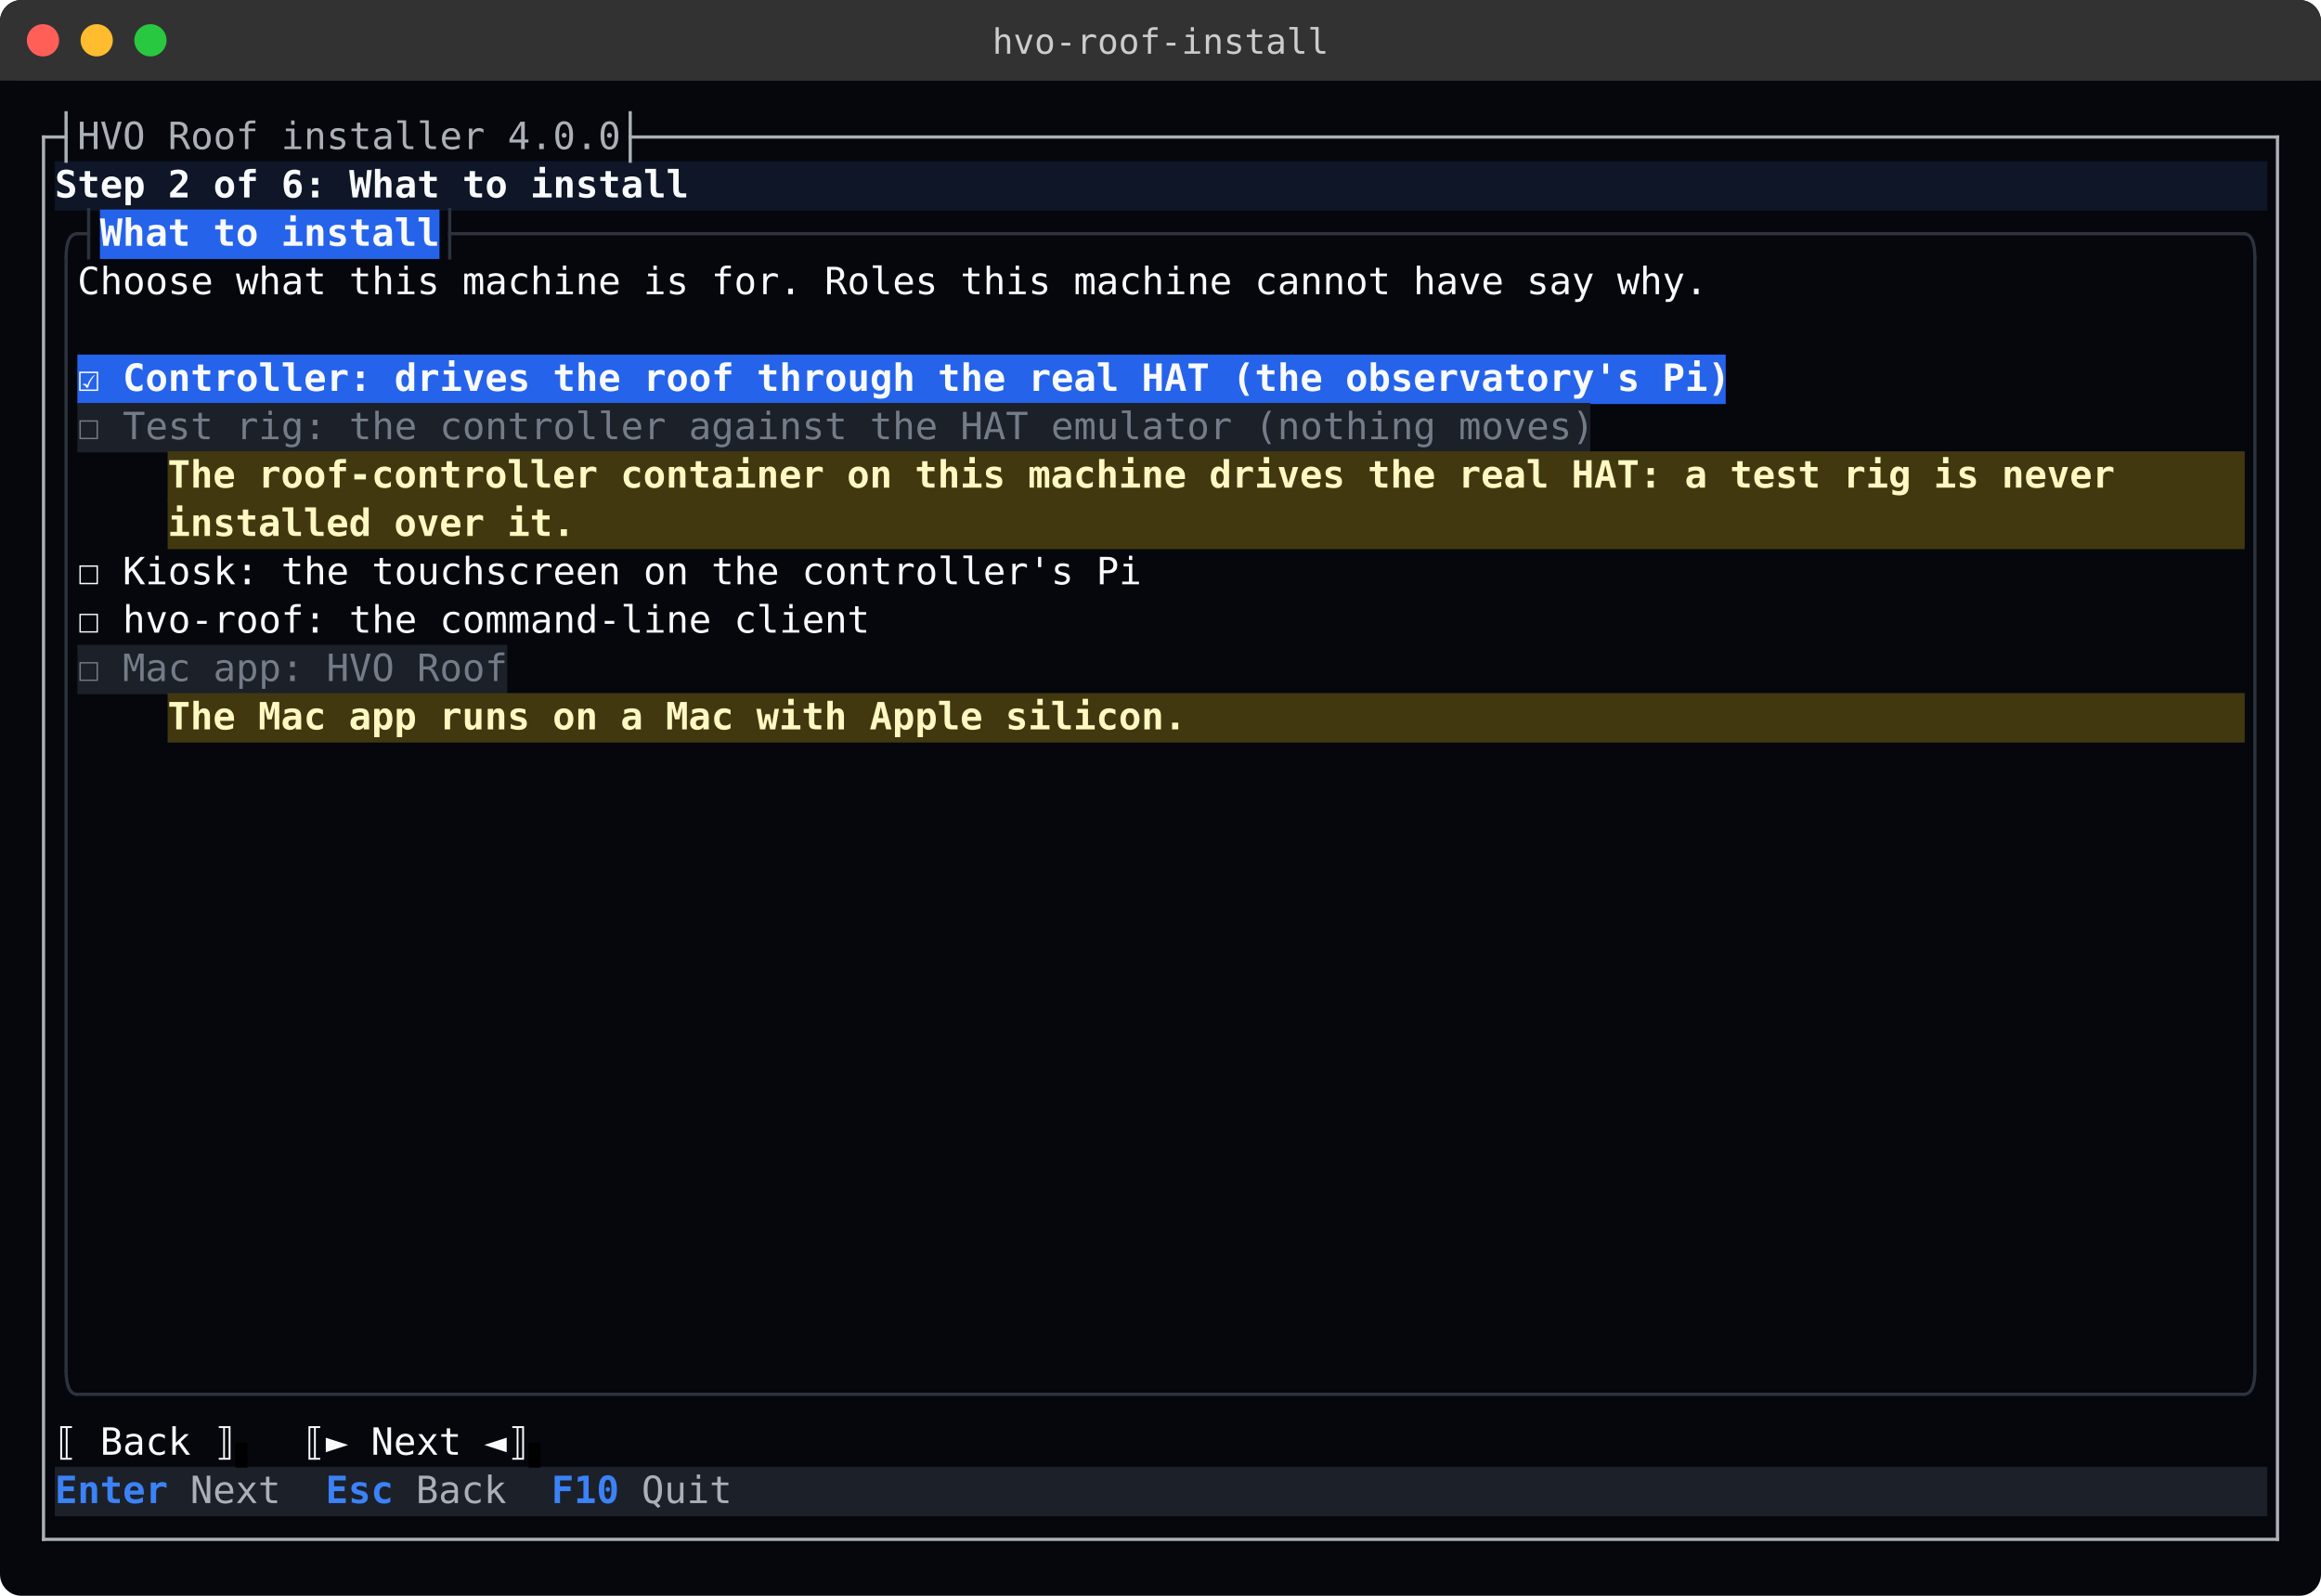
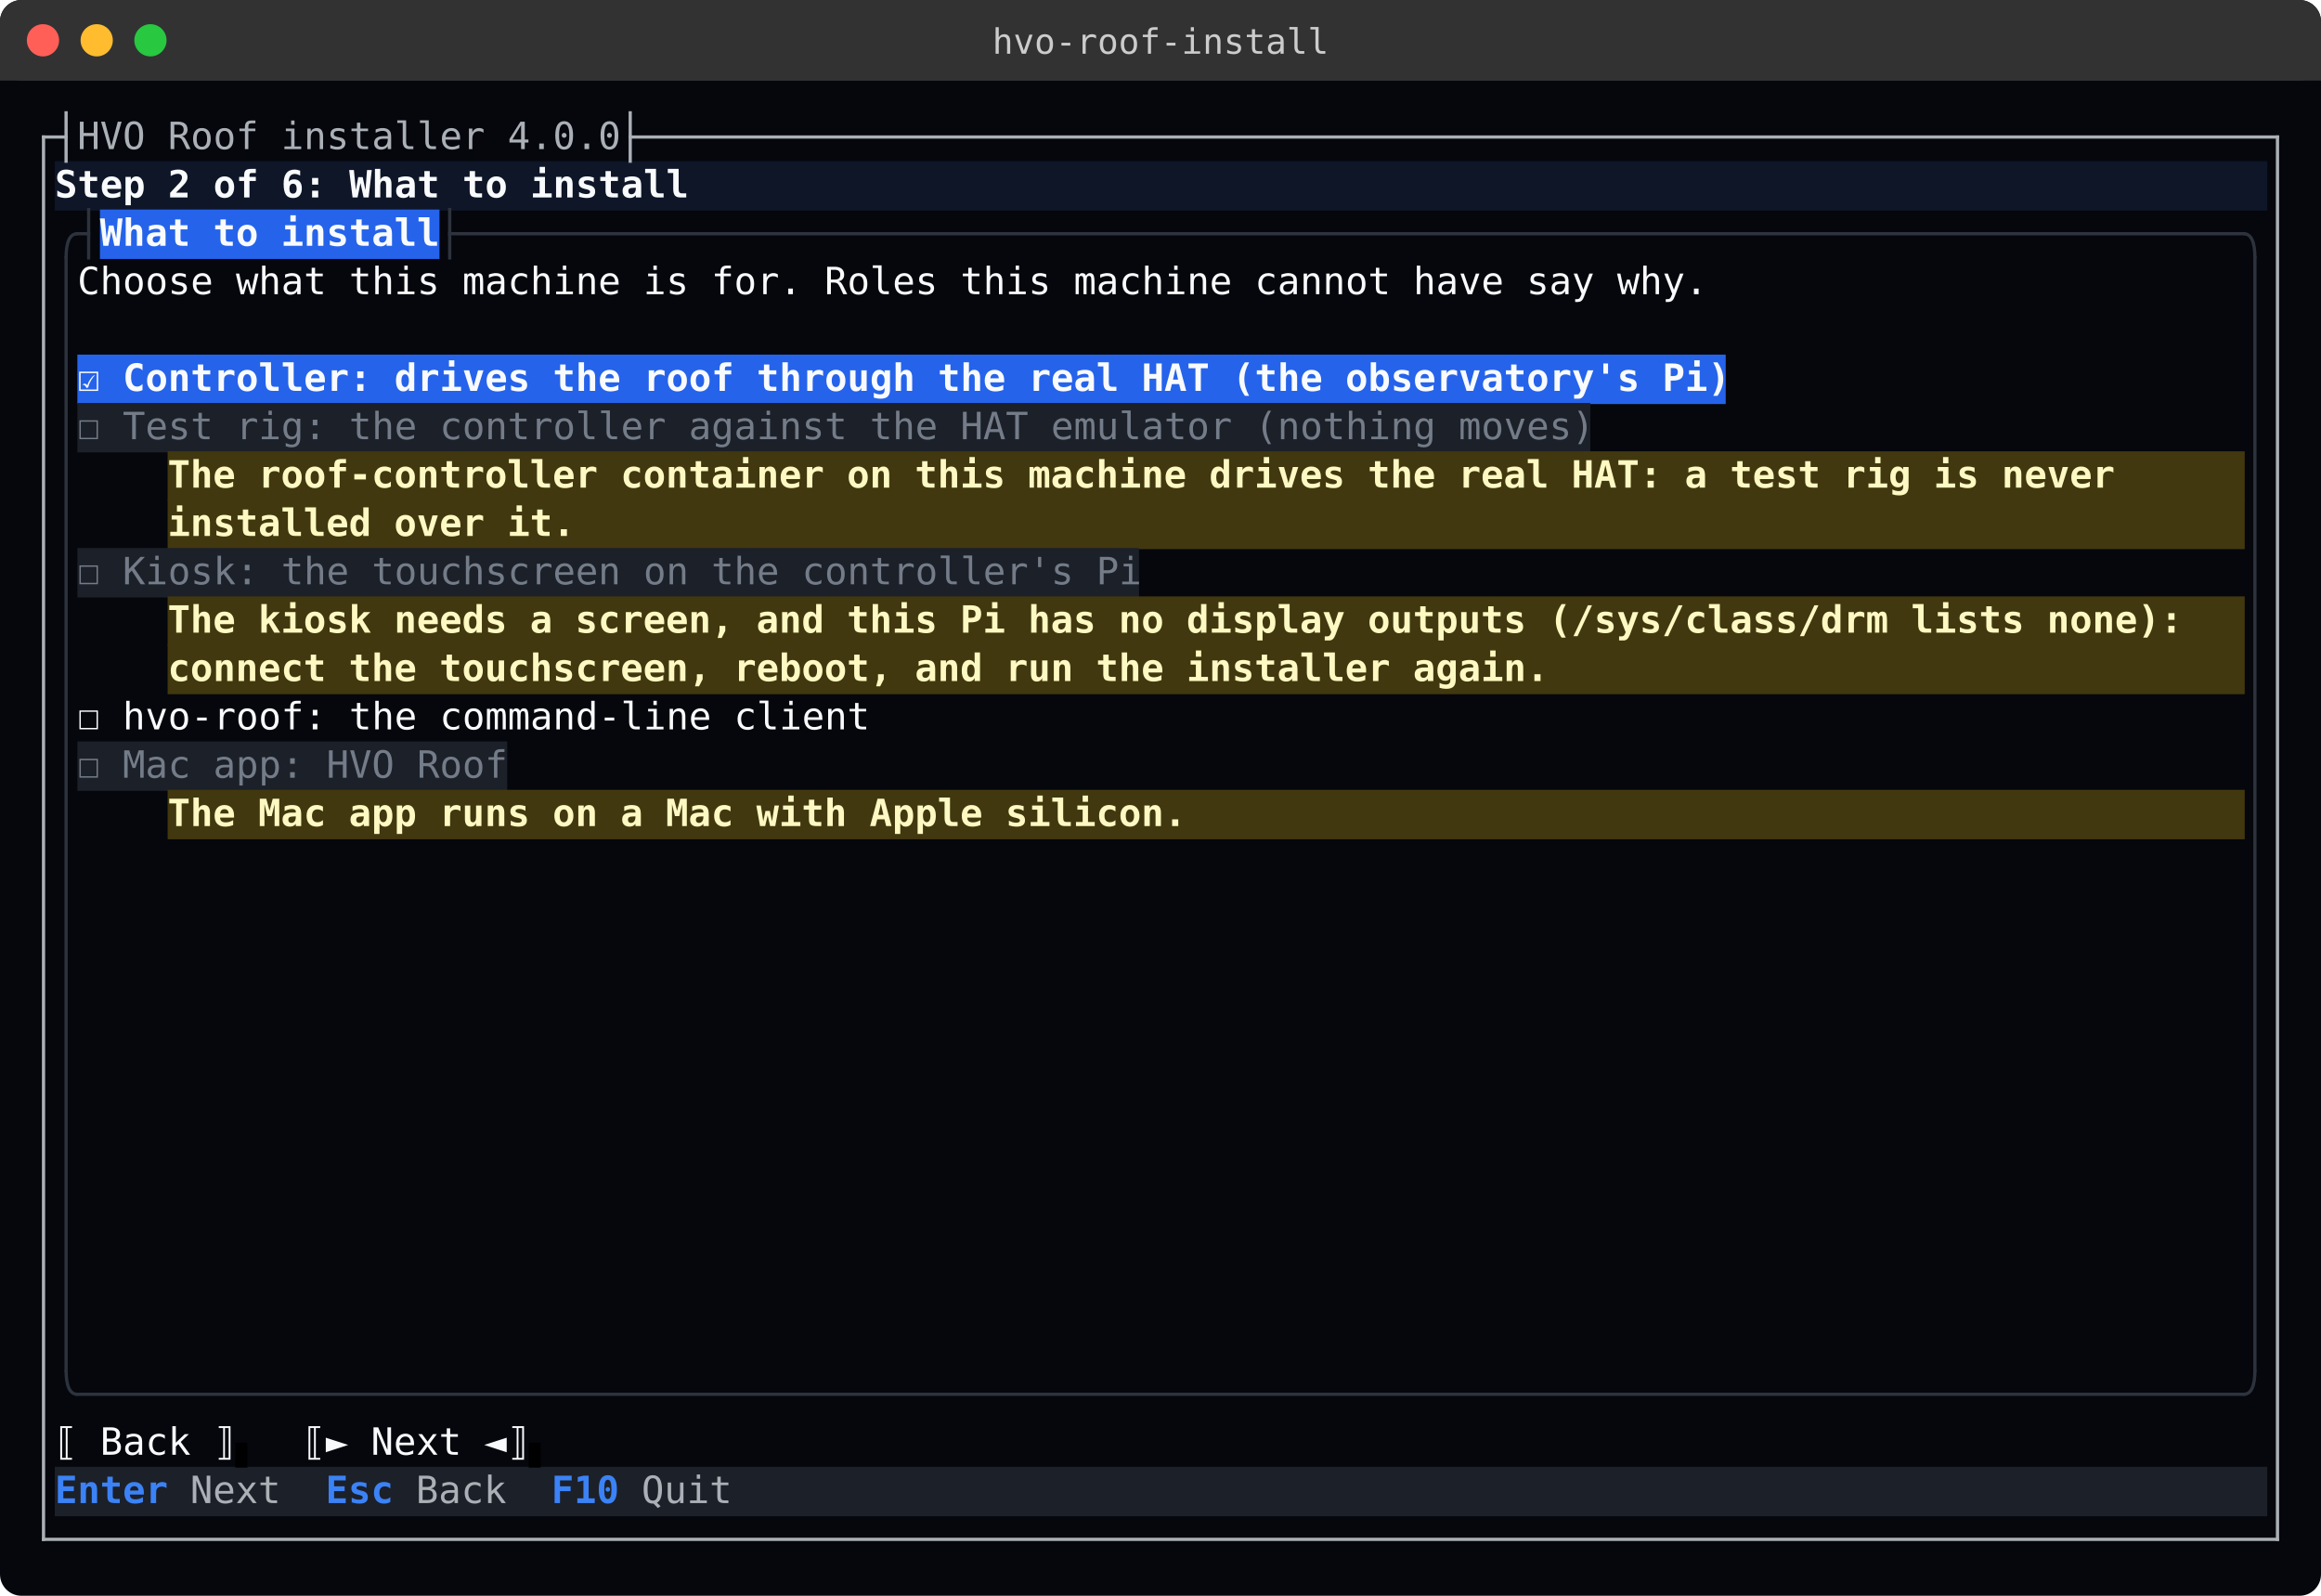
<svg xmlns="http://www.w3.org/2000/svg" width="864" height="594" viewBox="0 0 864.00 594.00" role="img" aria-label="hvo-roof-install">
  <g font-family="ui-monospace, SFMono-Regular, 'Cascadia Mono', 'DejaVu Sans Mono', Menlo, Consolas, 'Liberation Mono', monospace" font-size="14" xml:space="preserve" style="white-space: pre">
    <rect x="0" y="0" width="864.00" height="594.00" rx="8" fill="#05070d" />
    <rect x="0" y="0" width="864.00" height="30" rx="8" fill="#323233" />
    <rect x="0" y="22" width="864.00" height="8" fill="#323233" />
    <circle cx="16" cy="15.0" r="6" fill="#ff5f57" />
    <circle cx="36" cy="15.0" r="6" fill="#febc2e" />
    <circle cx="56" cy="15.0" r="6" fill="#28c840" />
    <text x="432.00" y="20.0" fill="#cccccc" text-anchor="middle" font-size="13">hvo-roof-install</text>
    <rect x="20.40" y="60" width="823.60" height="18.4" fill="#0e1628" />
    <rect x="37.20" y="78" width="126.40" height="18.4" fill="#2563eb" />
    <rect x="28.80" y="132" width="613.60" height="18.4" fill="#2563eb" />
    <rect x="28.80" y="150" width="563.20" height="18.4" fill="#1c2028" />
    <rect x="62.40" y="168" width="773.20" height="18.4" fill="#42380f" />
    <rect x="62.40" y="186" width="773.20" height="18.4" fill="#42380f" />
-     <rect x="28.80" y="240" width="160.00" height="18.4" fill="#1c2028" />
-     <rect x="62.40" y="258" width="773.20" height="18.4" fill="#42380f" />
+     <rect x="28.80" y="204" width="395.20" height="18.4" fill="#1c2028" />
+     <rect x="62.40" y="222" width="773.20" height="18.4" fill="#42380f" />
+     <rect x="62.40" y="240" width="773.20" height="18.4" fill="#42380f" />
+     <rect x="28.80" y="276" width="160.00" height="18.4" fill="#1c2028" />
+     <rect x="62.40" y="294" width="773.20" height="18.4" fill="#42380f" />
    <rect x="20.40" y="546" width="823.60" height="18.4" fill="#1c2028" />
    <rect x="87.60" y="537.00" width="4.50" height="9.30" fill="#000000" />
    <rect x="196.80" y="537.00" width="4.50" height="9.30" fill="#000000" />
    <line x1="16.20" y1="50.40" x2="16.20" y2="573.60" stroke="#abb0b7" stroke-width="1.2" />
    <line x1="15.60" y1="51.00" x2="25.20" y2="51.00" stroke="#abb0b7" stroke-width="1.2" />
    <line x1="234.00" y1="51.00" x2="848.40" y2="51.00" stroke="#abb0b7" stroke-width="1.2" />
    <line x1="24.60" y1="41.40" x2="24.60" y2="60.60" stroke="#abb0b7" stroke-width="1.2" />
    <line x1="234.60" y1="41.40" x2="234.60" y2="60.60" stroke="#abb0b7" stroke-width="1.2" />
    <line x1="847.80" y1="50.40" x2="847.80" y2="573.60" stroke="#abb0b7" stroke-width="1.2" />
    <line x1="33.00" y1="77.40" x2="33.00" y2="96.60" stroke="#2d333d" stroke-width="1.2" />
    <line x1="28.20" y1="87.00" x2="33.60" y2="87.00" stroke="#2d333d" stroke-width="1.2" />
    <line x1="166.80" y1="87.00" x2="835.80" y2="87.00" stroke="#2d333d" stroke-width="1.2" />
    <line x1="167.40" y1="77.40" x2="167.40" y2="96.60" stroke="#2d333d" stroke-width="1.2" />
    <line x1="24.60" y1="95.40" x2="24.60" y2="510.60" stroke="#2d333d" stroke-width="1.2" />
    <line x1="839.40" y1="95.40" x2="839.40" y2="510.60" stroke="#2d333d" stroke-width="1.2" />
    <line x1="28.20" y1="519.00" x2="835.80" y2="519.00" stroke="#2d333d" stroke-width="1.2" />
    <line x1="15.60" y1="573.00" x2="848.40" y2="573.00" stroke="#abb0b7" stroke-width="1.2" />
    <path d="M28.80,87.00 Q24.60,87.00 24.60,96.00" fill="none" stroke="#2d333d" stroke-width="1.2" />
    <path d="M835.20,87.00 Q839.40,87.00 839.40,96.00" fill="none" stroke="#2d333d" stroke-width="1.2" />
    <path d="M24.60,510.00 Q24.60,519.00 28.80,519.00" fill="none" stroke="#2d333d" stroke-width="1.2" />
    <path d="M839.40,510.00 Q839.40,519.00 835.20,519.00" fill="none" stroke="#2d333d" stroke-width="1.2" />
    <text x="28.80" y="55.50" fill="#abb0b7" textLength="201.60" lengthAdjust="spacingAndGlyphs">HVO Roof installer 4.0.0</text>
    <text x="20.40" y="73.50" fill="#f8fafc" textLength="235.20" lengthAdjust="spacingAndGlyphs" font-weight="bold">Step 2 of 6: What to install</text>
    <text x="37.20" y="91.50" fill="#f8fafc" textLength="126.00" lengthAdjust="spacingAndGlyphs" font-weight="bold">What to install</text>
    <text x="28.80" y="109.50" fill="#f8fafc" textLength="604.80" lengthAdjust="spacingAndGlyphs">Choose what this machine is for. Roles this machine cannot have say why.</text>
    <text x="28.80" y="145.50" fill="#f8fafc" textLength="613.20" lengthAdjust="spacingAndGlyphs" font-weight="bold">☑ Controller: drives the roof through the real HAT (the observatory's Pi)</text>
    <text x="28.80" y="163.50" fill="#aeb9c8" textLength="562.80" lengthAdjust="spacingAndGlyphs" opacity="0.6">☐ Test rig: the controller against the HAT emulator (nothing moves)</text>
    <text x="62.40" y="181.50" fill="#fef9c3" textLength="722.40" lengthAdjust="spacingAndGlyphs" font-weight="bold">The roof-controller container on this machine drives the real HAT: a test rig is never</text>
    <text x="62.40" y="199.50" fill="#fef9c3" textLength="151.20" lengthAdjust="spacingAndGlyphs" font-weight="bold">installed over it.</text>
-     <text x="28.80" y="217.50" fill="#f8fafc" textLength="394.80" lengthAdjust="spacingAndGlyphs">☐ Kiosk: the touchscreen on the controller's Pi</text>
-     <text x="28.80" y="235.50" fill="#f8fafc" textLength="294.00" lengthAdjust="spacingAndGlyphs">☐ hvo-roof: the command-line client</text>
-     <text x="28.80" y="253.50" fill="#aeb9c8" textLength="159.60" lengthAdjust="spacingAndGlyphs" opacity="0.6">☐ Mac app: HVO Roof</text>
-     <text x="62.40" y="271.50" fill="#fef9c3" textLength="378.00" lengthAdjust="spacingAndGlyphs" font-weight="bold">The Mac app runs on a Mac with Apple silicon.</text>
+     <text x="28.80" y="217.50" fill="#aeb9c8" textLength="394.80" lengthAdjust="spacingAndGlyphs" opacity="0.6">☐ Kiosk: the touchscreen on the controller's Pi</text>
+     <text x="62.40" y="235.50" fill="#fef9c3" textLength="747.60" lengthAdjust="spacingAndGlyphs" font-weight="bold">The kiosk needs a screen, and this Pi has no display outputs (/sys/class/drm lists none):</text>
+     <text x="62.40" y="253.50" fill="#fef9c3" textLength="512.40" lengthAdjust="spacingAndGlyphs" font-weight="bold">connect the touchscreen, reboot, and run the installer again.</text>
+     <text x="28.80" y="271.50" fill="#f8fafc" textLength="294.00" lengthAdjust="spacingAndGlyphs">☐ hvo-roof: the command-line client</text>
+     <text x="28.80" y="289.50" fill="#aeb9c8" textLength="159.60" lengthAdjust="spacingAndGlyphs" opacity="0.6">☐ Mac app: HVO Roof</text>
+     <text x="62.40" y="307.50" fill="#fef9c3" textLength="378.00" lengthAdjust="spacingAndGlyphs" font-weight="bold">The Mac app runs on a Mac with Apple silicon.</text>
    <text x="20.40" y="541.50" fill="#f8fafc" textLength="67.20" lengthAdjust="spacingAndGlyphs">⟦ Back ⟧</text>
    <text x="112.80" y="541.50" fill="#f8fafc" textLength="84.00" lengthAdjust="spacingAndGlyphs">⟦► Next ◄⟧</text>
    <text x="20.40" y="559.50" fill="#3b82f6" textLength="42.00" lengthAdjust="spacingAndGlyphs" font-weight="bold">Enter</text>
    <text x="70.80" y="559.50" fill="#abb0b7" textLength="33.60" lengthAdjust="spacingAndGlyphs">Next</text>
    <text x="121.20" y="559.50" fill="#3b82f6" textLength="25.20" lengthAdjust="spacingAndGlyphs" font-weight="bold">Esc</text>
    <text x="154.80" y="559.50" fill="#abb0b7" textLength="33.60" lengthAdjust="spacingAndGlyphs">Back</text>
    <text x="205.20" y="559.50" fill="#3b82f6" textLength="25.20" lengthAdjust="spacingAndGlyphs" font-weight="bold">F10</text>
    <text x="238.80" y="559.50" fill="#abb0b7" textLength="33.60" lengthAdjust="spacingAndGlyphs">Quit</text>
  </g>
</svg>
